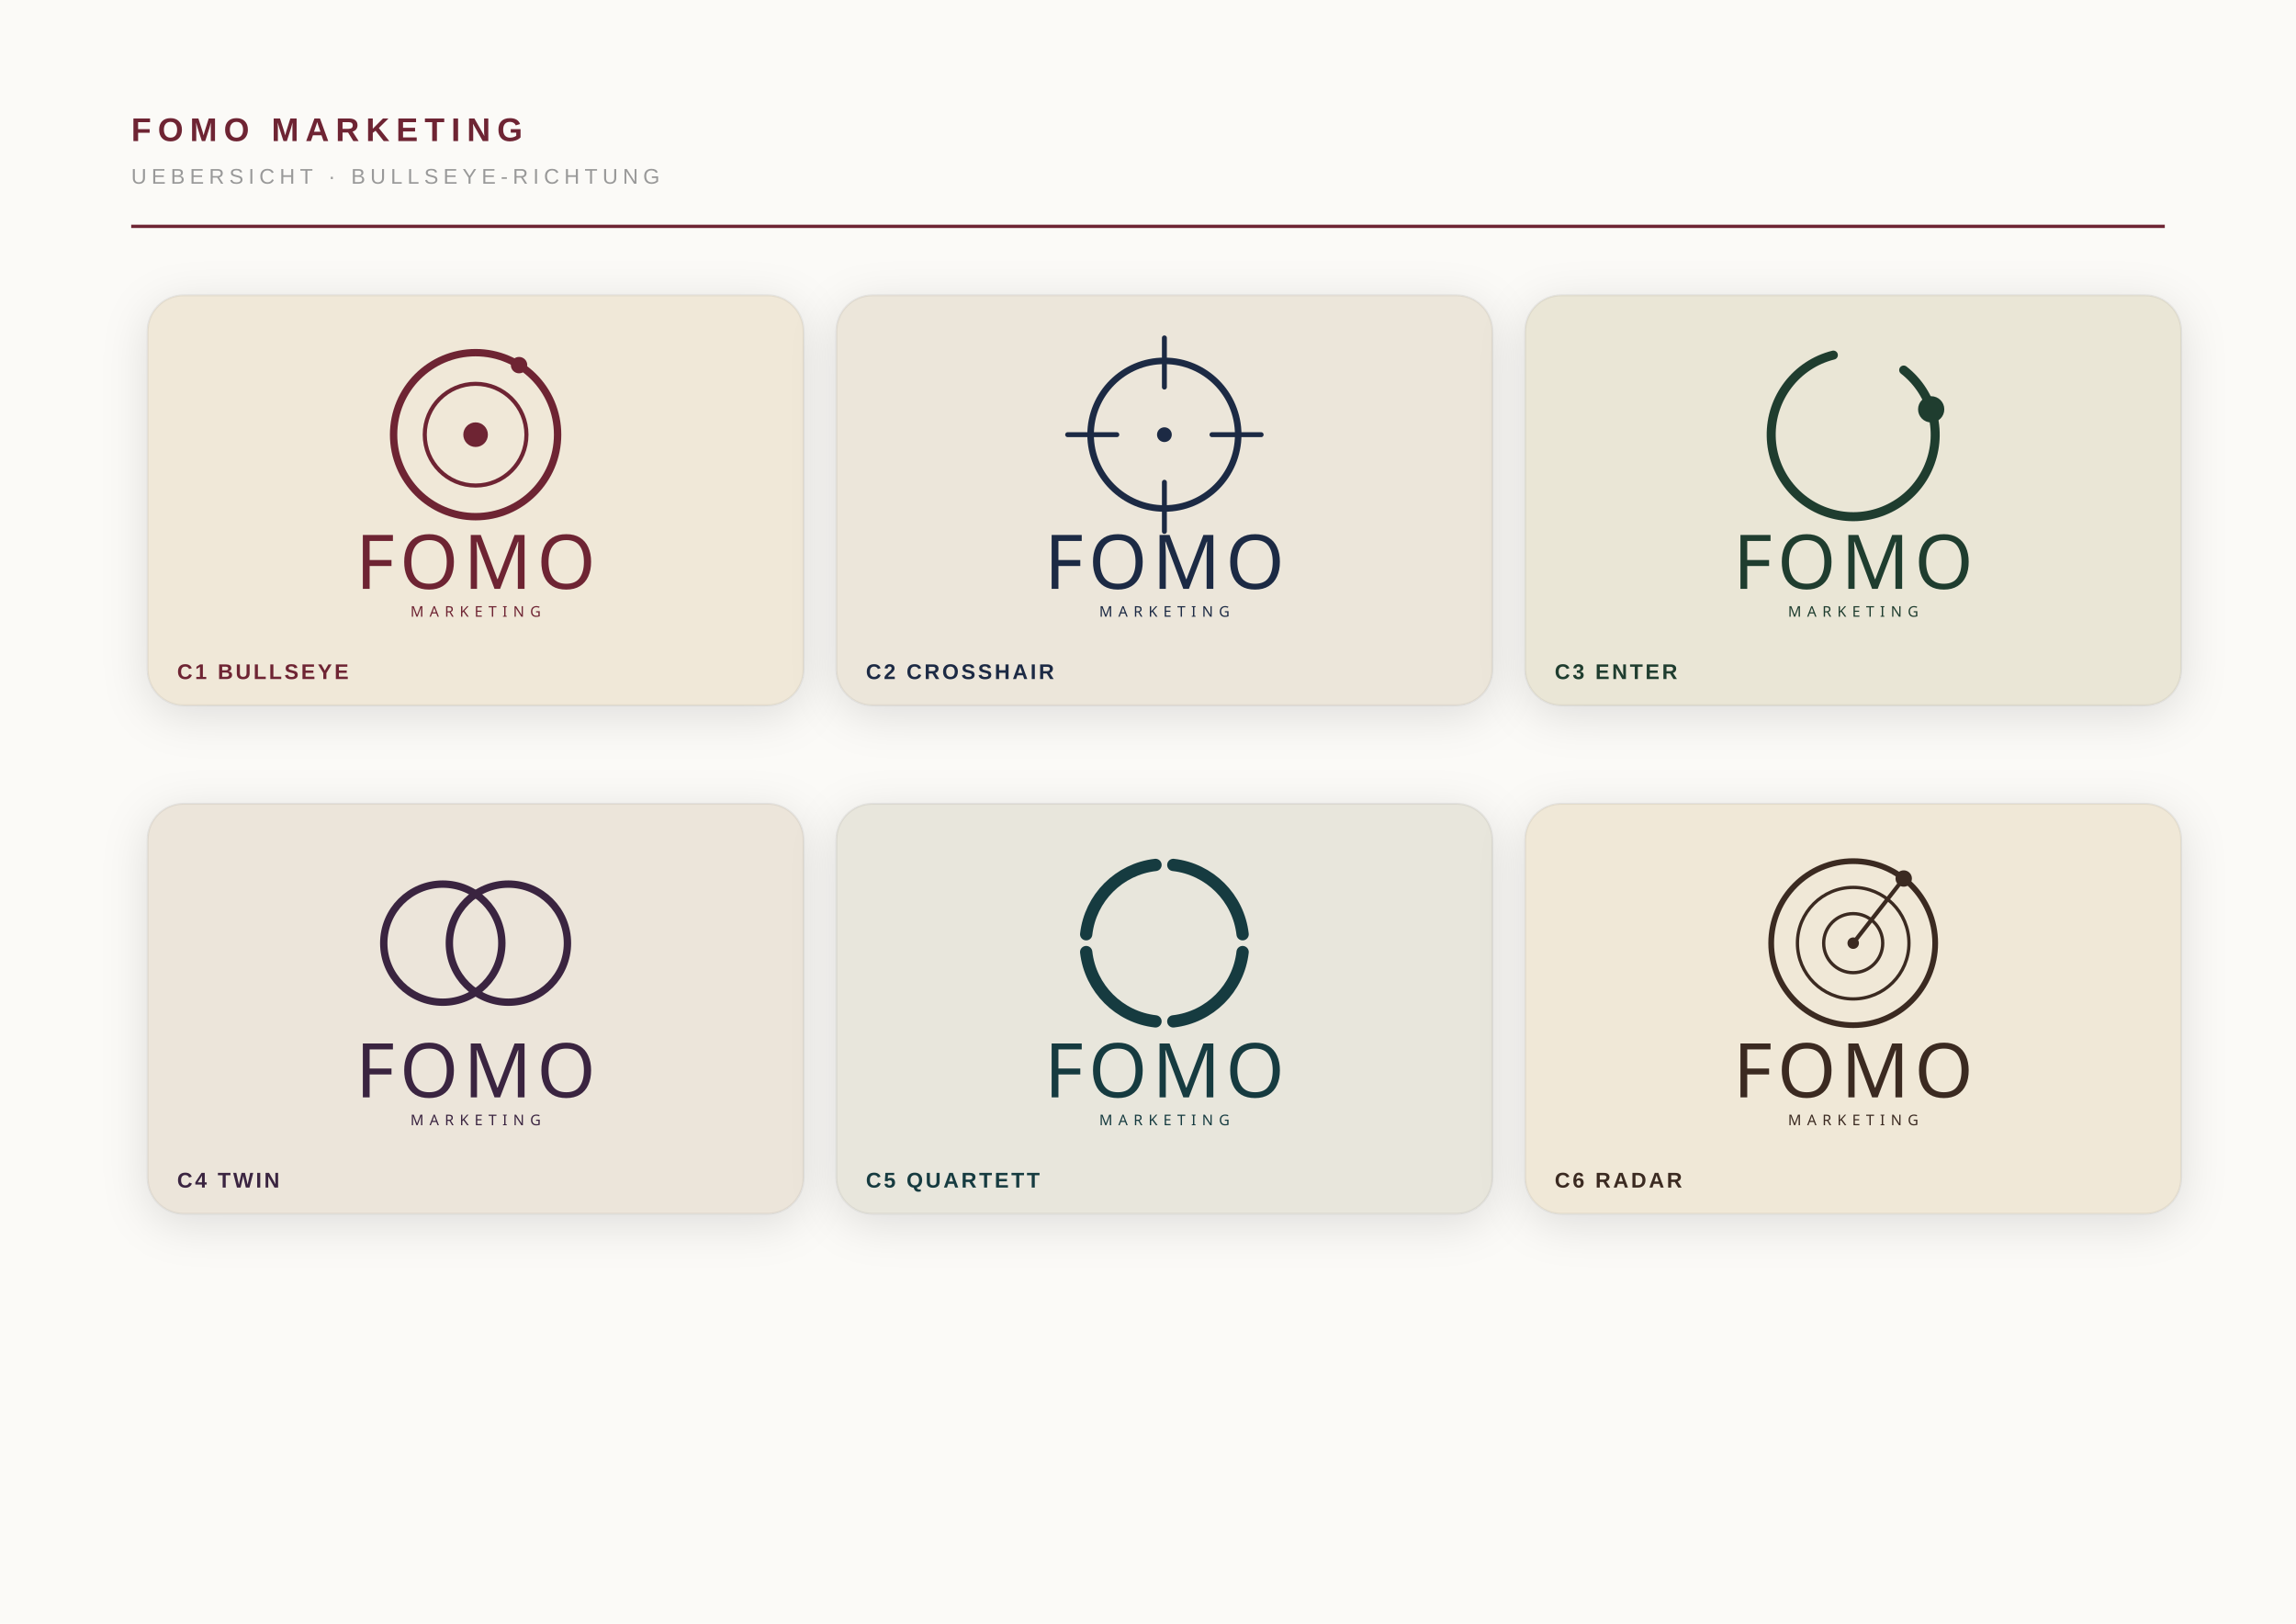
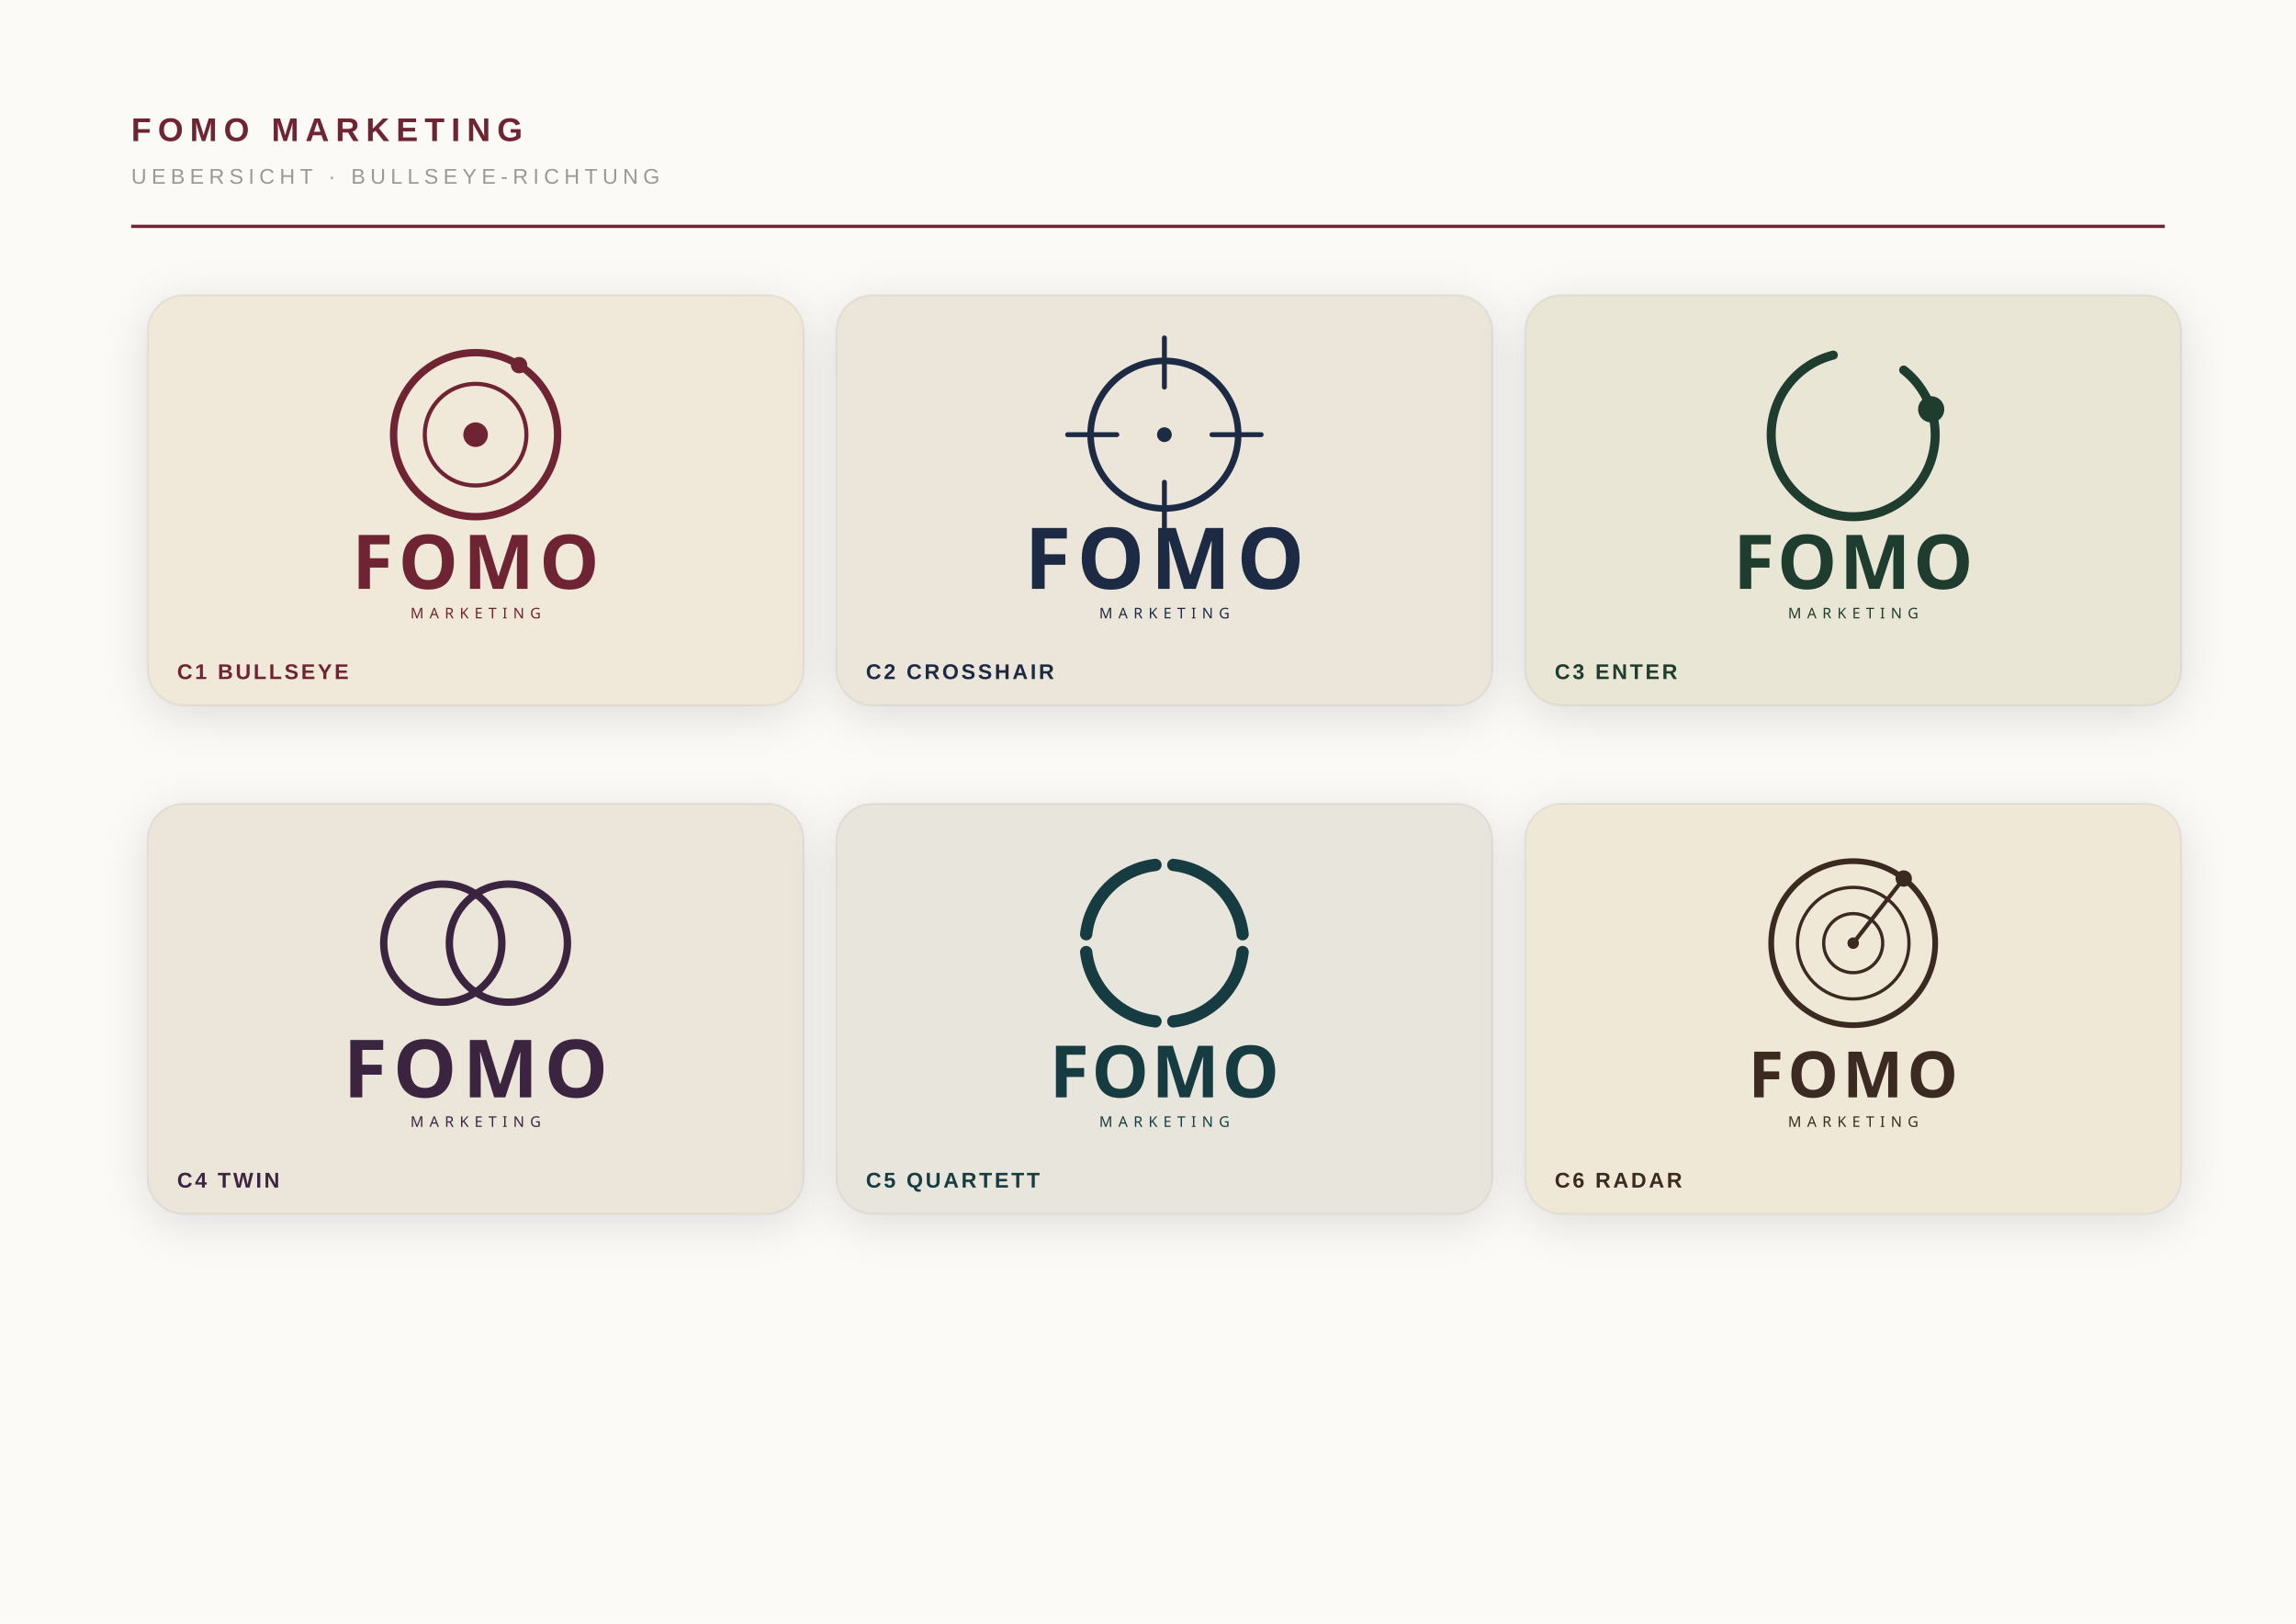
<svg xmlns="http://www.w3.org/2000/svg" width="1400" height="990" viewBox="0 0 1400 990">
  <defs>
    <filter id="soft" x="-20%" y="-20%" width="140%" height="140%">
      <feDropShadow dx="0" dy="6" stdDeviation="14" flood-color="#000" flood-opacity="0.12" />
    </filter>
  </defs>
  <rect width="1400" height="990" fill="#FBFAF7" />
  <text x="80" y="86" font-family="Liberation Sans, Arial, DejaVu Sans, sans-serif" font-size="20" font-weight="800" letter-spacing="4" fill="#6E2433">FOMO MARKETING</text>
  <text x="80" y="112" font-family="Liberation Sans, Arial, DejaVu Sans, sans-serif" font-size="13" letter-spacing="3" fill="#999">UEBERSICHT · BULLSEYE-RICHTUNG</text>
  <line x1="80" y1="138" x2="1320" y2="138" stroke="#6E2433" stroke-width="2" />
  <rect x="90" y="180" width="400" height="250" rx="22" fill="#F0E8D8" stroke="#0000000f" stroke-width="1.2" filter="url(#soft)" />
  <g transform="translate(290.0 265.0) scale(0.5) translate(-290.0 -311.0)">
    <circle cx="290.0" cy="311.0" r="100.0" fill="none" stroke="#6E2433" stroke-width="9.0" />
    <circle cx="290.0" cy="311.0" r="62.0" fill="none" stroke="#6E2433" stroke-width="5.0" />
    <circle cx="290.0" cy="311.0" r="15.0" fill="#6E2433" />
    <circle cx="343.0" cy="226.2" r="10.0" fill="#6E2433" />
  </g>
-   <text x="290.0" y="359.0" font-family="Poppins SemiBold" font-size="46.0" letter-spacing="3.00" text-anchor="middle" fill="#6E2433">FOMO</text>
-   <text x="290.0" y="376.0" font-family="Poppins Medium" font-size="9.0" letter-spacing="3.50" text-anchor="middle" fill="#6E2433">MARKETING</text>
+   <text x="290.0" y="359.0" font-family="Poppins SemiBold" font-weight="600" font-size="46.0" letter-spacing="3.00" text-anchor="middle" fill="#6E2433">FOMO</text>
+   <text x="290.0" y="377.0" font-family="Poppins Medium" font-size="9.0" letter-spacing="3.50" text-anchor="middle" fill="#6E2433">MARKETING</text>
  <text x="108" y="414" font-family="Liberation Sans, Arial, DejaVu Sans, sans-serif" font-size="13" font-weight="800" letter-spacing="1.5" fill="#6E2433">C1 BULLSEYE</text>
  <rect x="510" y="180" width="400" height="250" rx="22" fill="#ECE6DA" stroke="#0000000f" stroke-width="1.2" filter="url(#soft)" />
  <g transform="translate(710.0 265.0) scale(0.5) translate(-710.0 -311.0)">
    <circle cx="710.0" cy="311.0" r="90.0" fill="none" stroke="#1C2A44" stroke-width="8.0" />
    <circle cx="710.0" cy="311.0" r="9.0" fill="#1C2A44" />
    <line x1="710.0" y1="253.0" x2="710.0" y2="193.0" stroke="#1C2A44" stroke-width="6.0" stroke-linecap="round" />
    <line x1="768.0" y1="311.0" x2="828.0" y2="311.0" stroke="#1C2A44" stroke-width="6.0" stroke-linecap="round" />
    <line x1="710.0" y1="369.0" x2="710.0" y2="429.0" stroke="#1C2A44" stroke-width="6.0" stroke-linecap="round" />
    <line x1="652.0" y1="311.0" x2="592.0" y2="311.0" stroke="#1C2A44" stroke-width="6.0" stroke-linecap="round" />
  </g>
-   <text x="710.0" y="359.0" font-family="Poppins SemiBold" font-size="46.0" letter-spacing="3.00" text-anchor="middle" fill="#1C2A44">FOMO</text>
-   <text x="710.0" y="376.0" font-family="Poppins Medium" font-size="9.0" letter-spacing="3.50" text-anchor="middle" fill="#1C2A44">MARKETING</text>
+   <text x="710.0" y="359.0" font-family="Oswald" font-weight="600" font-size="52.0" letter-spacing="3.50" text-anchor="middle" fill="#1C2A44">FOMO</text>
+   <text x="710.0" y="377.0" font-family="Poppins Medium" font-size="9.0" letter-spacing="3.50" text-anchor="middle" fill="#1C2A44">MARKETING</text>
  <text x="528" y="414" font-family="Liberation Sans, Arial, DejaVu Sans, sans-serif" font-size="13" font-weight="800" letter-spacing="1.5" fill="#1C2A44">C2 CROSSHAIR</text>
  <rect x="930" y="180" width="400" height="250" rx="22" fill="#EAE6D6" stroke="#0000000f" stroke-width="1.2" filter="url(#soft)" />
  <g transform="translate(1130.0 265.0) scale(0.5) translate(-1130.0 -311.0)">
    <path d="M 1191.57 232.20 A 100.00 100.00 0 1 1 1105.81 213.97" fill="none" stroke="#1F3D2F" stroke-width="11.00" stroke-linecap="round" />
    <circle cx="1225.1" cy="280.1" r="16.0" fill="#1F3D2F" />
  </g>
-   <text x="1130.0" y="359.0" font-family="Poppins SemiBold" font-size="46.0" letter-spacing="3.00" text-anchor="middle" fill="#1F3D2F">FOMO</text>
-   <text x="1130.0" y="376.0" font-family="Poppins Medium" font-size="9.0" letter-spacing="3.50" text-anchor="middle" fill="#1F3D2F">MARKETING</text>
+   <text x="1130.0" y="359.0" font-family="Playfair Display" font-weight="700" font-size="46.0" letter-spacing="1.50" text-anchor="middle" fill="#1F3D2F">FOMO</text>
+   <text x="1130.0" y="377.0" font-family="Poppins Medium" font-size="9.0" letter-spacing="3.50" text-anchor="middle" fill="#1F3D2F">MARKETING</text>
  <text x="948" y="414" font-family="Liberation Sans, Arial, DejaVu Sans, sans-serif" font-size="13" font-weight="800" letter-spacing="1.5" fill="#1F3D2F">C3 ENTER</text>
  <rect x="90" y="490" width="400" height="250" rx="22" fill="#ECE5DA" stroke="#0000000f" stroke-width="1.2" filter="url(#soft)" />
  <g transform="translate(290.0 575.0) scale(0.5) translate(-290.0 -621.0)">
    <circle cx="250.0" cy="621.0" r="72.0" fill="none" stroke="#3A2440" stroke-width="9.0" />
    <circle cx="330.0" cy="621.0" r="72.0" fill="none" stroke="#3A2440" stroke-width="9.0" />
  </g>
-   <text x="290.0" y="669.0" font-family="Poppins SemiBold" font-size="46.0" letter-spacing="3.00" text-anchor="middle" fill="#3A2440">FOMO</text>
-   <text x="290.0" y="686.0" font-family="Poppins Medium" font-size="9.0" letter-spacing="3.50" text-anchor="middle" fill="#3A2440">MARKETING</text>
+   <text x="290.0" y="669.0" font-family="Josefin Sans" font-weight="600" font-size="49.0" letter-spacing="3.50" text-anchor="middle" fill="#3A2440">FOMO</text>
+   <text x="290.0" y="687.0" font-family="Poppins Medium" font-size="9.0" letter-spacing="3.50" text-anchor="middle" fill="#3A2440">MARKETING</text>
  <text x="108" y="724" font-family="Liberation Sans, Arial, DejaVu Sans, sans-serif" font-size="13" font-weight="800" letter-spacing="1.5" fill="#3A2440">C4 TWIN</text>
  <rect x="510" y="490" width="400" height="250" rx="22" fill="#E8E6DC" stroke="#0000000f" stroke-width="1.2" filter="url(#soft)" />
  <g transform="translate(710.0 575.0) scale(0.5) translate(-710.0 -621.0)">
    <path d="M 720.87 525.62 A 96.00 96.00 0 0 1 805.38 610.13" fill="none" stroke="#163B40" stroke-width="15.00" stroke-linecap="round" />
    <path d="M 805.38 631.87 A 96.00 96.00 0 0 1 720.87 716.38" fill="none" stroke="#163B40" stroke-width="15.00" stroke-linecap="round" />
    <path d="M 699.13 716.38 A 96.00 96.00 0 0 1 614.62 631.87" fill="none" stroke="#163B40" stroke-width="15.00" stroke-linecap="round" />
    <path d="M 614.62 610.13 A 96.00 96.00 0 0 1 699.13 525.62" fill="none" stroke="#163B40" stroke-width="15.00" stroke-linecap="round" />
  </g>
-   <text x="710.0" y="669.0" font-family="Poppins SemiBold" font-size="46.0" letter-spacing="3.00" text-anchor="middle" fill="#163B40">FOMO</text>
-   <text x="710.0" y="686.0" font-family="Poppins Medium" font-size="9.0" letter-spacing="3.50" text-anchor="middle" fill="#163B40">MARKETING</text>
+   <text x="710.0" y="669.0" font-family="Lora" font-weight="600" font-size="44.0" letter-spacing="1.50" text-anchor="middle" fill="#163B40">FOMO</text>
+   <text x="710.0" y="687.0" font-family="Poppins Medium" font-size="9.0" letter-spacing="3.50" text-anchor="middle" fill="#163B40">MARKETING</text>
  <text x="528" y="724" font-family="Liberation Sans, Arial, DejaVu Sans, sans-serif" font-size="13" font-weight="800" letter-spacing="1.5" fill="#163B40">C5 QUARTETT</text>
  <rect x="930" y="490" width="400" height="250" rx="22" fill="#F0E8D7" stroke="#0000000f" stroke-width="1.2" filter="url(#soft)" />
  <g transform="translate(1130.0 575.0) scale(0.5) translate(-1130.0 -621.0)">
    <circle cx="1130.0" cy="621.0" r="100.0" fill="none" stroke="#3B2A21" stroke-width="7.0" />
    <circle cx="1130.0" cy="621.0" r="68.0" fill="none" stroke="#3B2A21" stroke-width="4.0" />
    <circle cx="1130.0" cy="621.0" r="36.0" fill="none" stroke="#3B2A21" stroke-width="4.0" />
    <circle cx="1130.0" cy="621.0" r="7.0" fill="#3B2A21" />
    <line x1="1130.0" y1="621.0" x2="1191.6" y2="542.2" stroke="#3B2A21" stroke-width="5.0" stroke-linecap="round" />
    <circle cx="1191.6" cy="542.2" r="10.0" fill="#3B2A21" />
  </g>
-   <text x="1130.0" y="669.0" font-family="Poppins SemiBold" font-size="46.0" letter-spacing="3.00" text-anchor="middle" fill="#3B2A21">FOMO</text>
-   <text x="1130.0" y="686.0" font-family="Poppins Medium" font-size="9.0" letter-spacing="3.50" text-anchor="middle" fill="#3B2A21">MARKETING</text>
+   <text x="1130.0" y="669.0" font-family="Cinzel" font-weight="600" font-size="39.0" letter-spacing="2.50" text-anchor="middle" fill="#3B2A21">FOMO</text>
+   <text x="1130.0" y="687.0" font-family="Poppins Medium" font-size="9.0" letter-spacing="3.50" text-anchor="middle" fill="#3B2A21">MARKETING</text>
  <text x="948" y="724" font-family="Liberation Sans, Arial, DejaVu Sans, sans-serif" font-size="13" font-weight="800" letter-spacing="1.5" fill="#3B2A21">C6 RADAR</text>
</svg>
